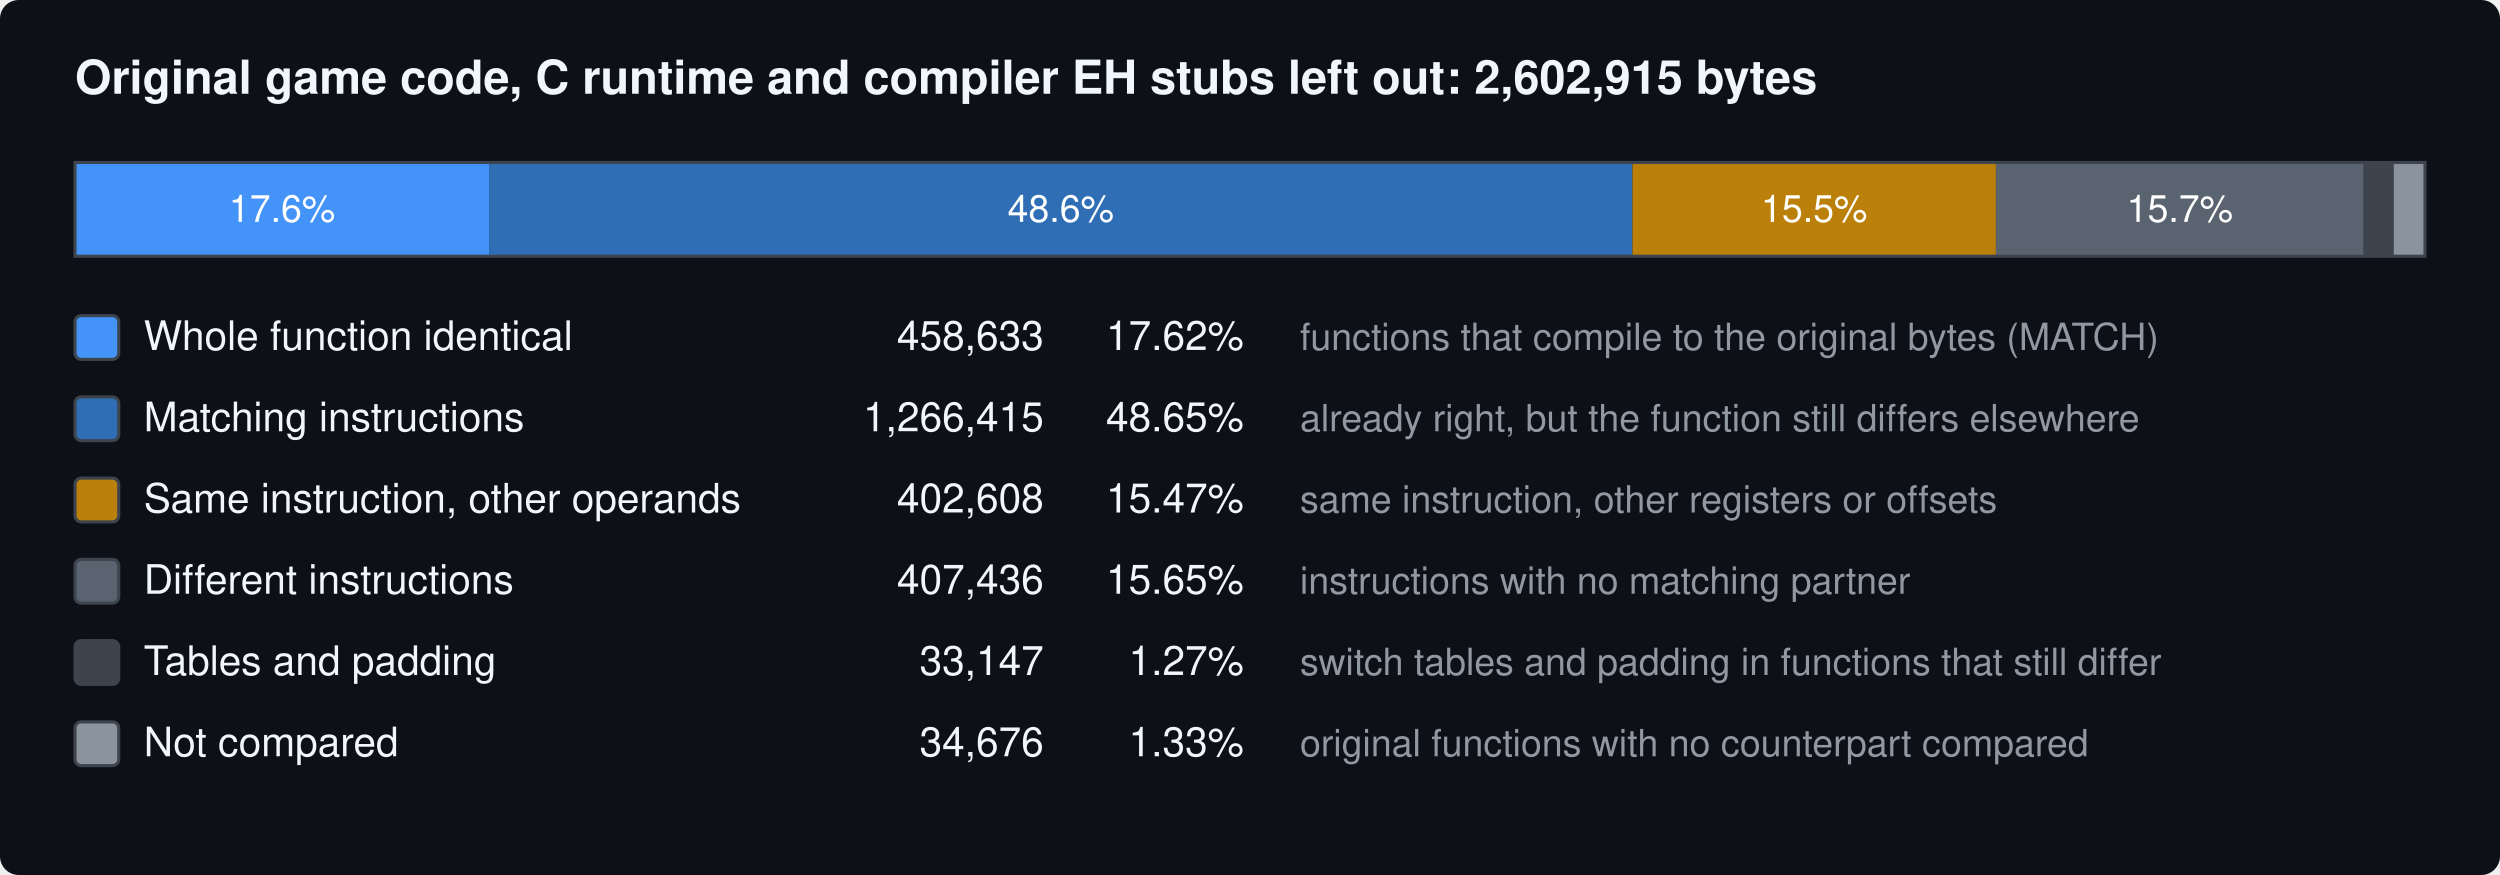
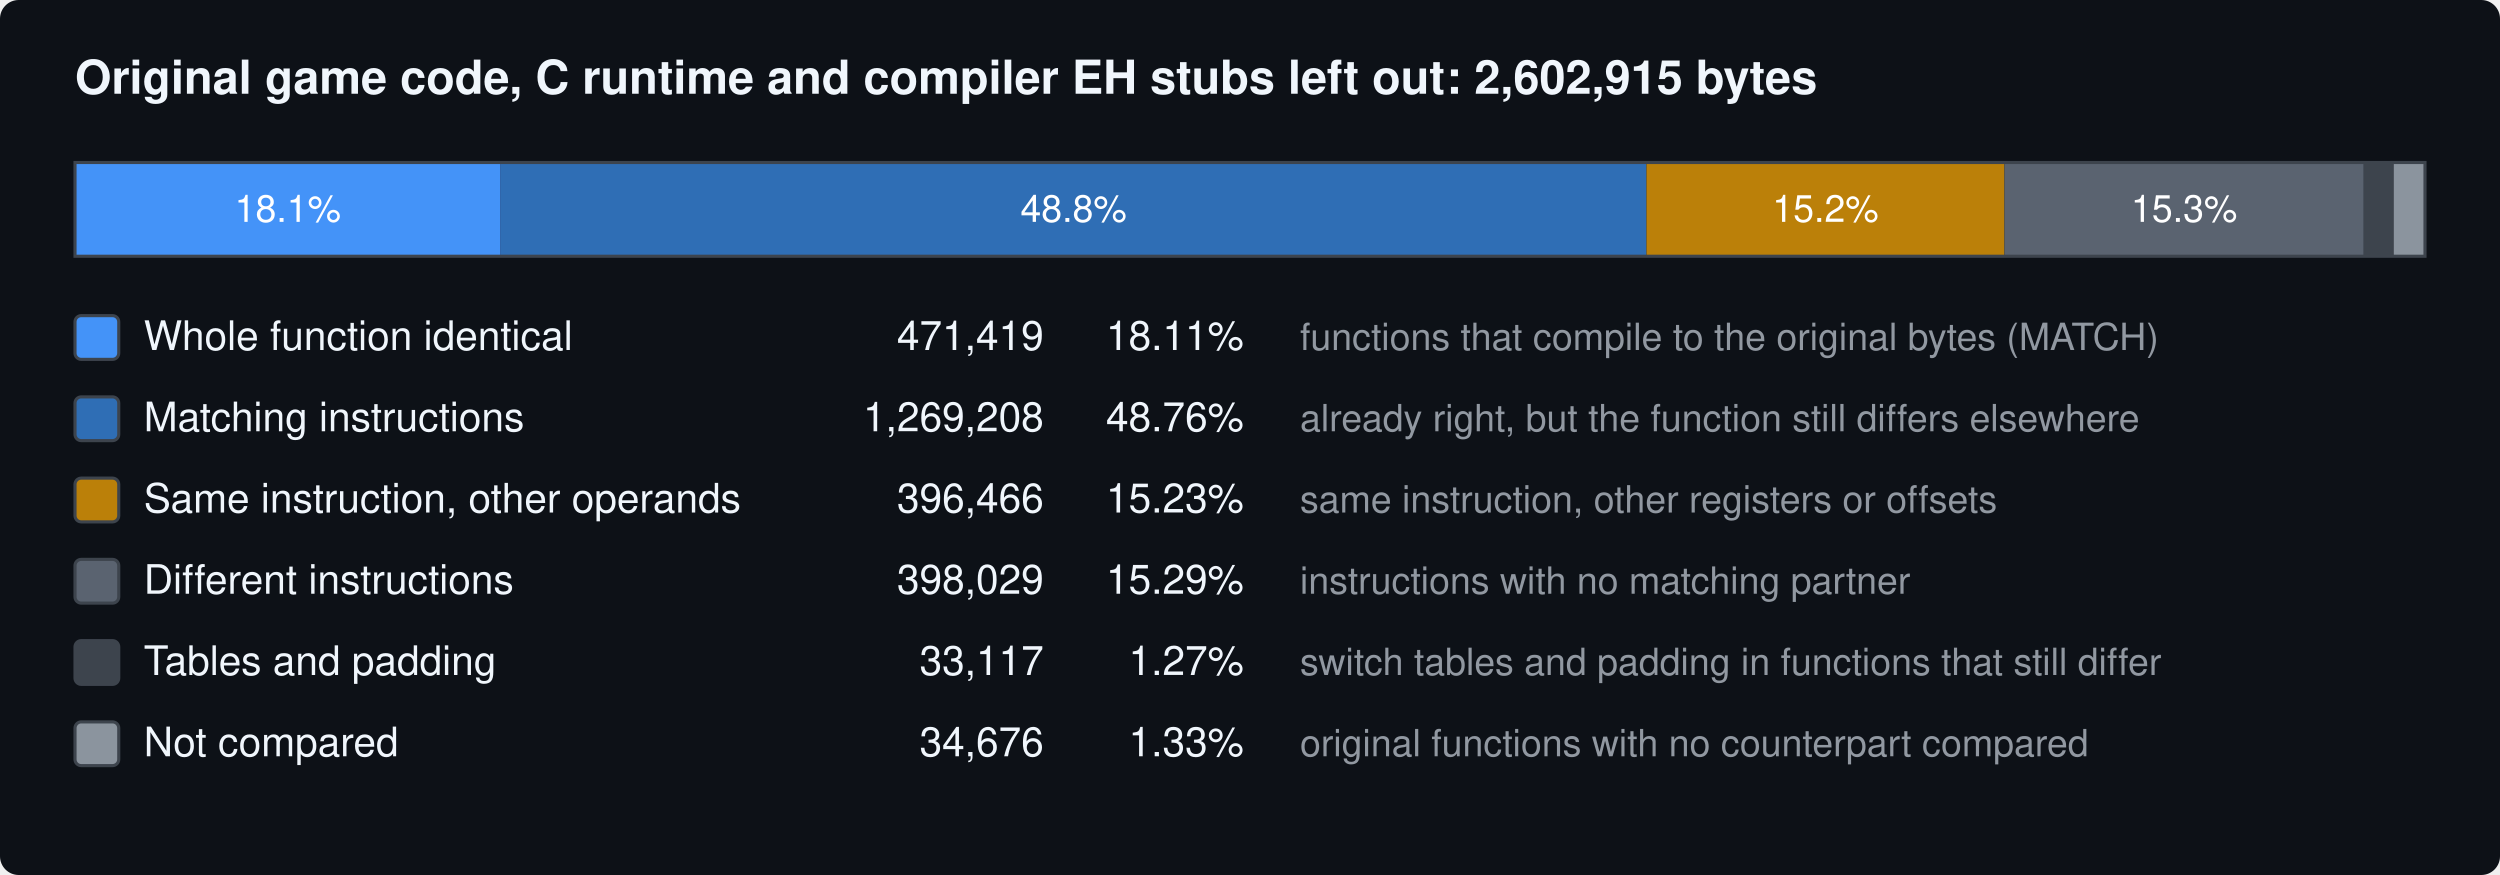
<svg xmlns="http://www.w3.org/2000/svg" width="800" height="280" viewBox="0 0 800 280" font-family="system-ui, -apple-system, Segoe UI, Helvetica, Arial, sans-serif">
  <rect width="800" height="280" rx="6" fill="#0d1117" />
  <text x="24" y="30" font-size="15" font-weight="600" fill="#f0f6fc">Original game code, C runtime and compiler EH stubs left out: 2,602,915 bytes</text>
-   <rect x="24.00" y="52" width="132.50" height="30" fill="#4493f8" />
-   <text x="90.25" y="71" font-size="12" text-anchor="middle" fill="#ffffff">17.6%</text>
-   <rect x="156.50" y="52" width="365.88" height="30" fill="#2f6eb5" />
-   <text x="339.44" y="71" font-size="12" text-anchor="middle" fill="#ffffff">48.6%</text>
-   <rect x="522.38" y="52" width="116.32" height="30" fill="#bb8009" />
-   <text x="580.54" y="71" font-size="12" text-anchor="middle" fill="#ffffff">15.5%</text>
-   <rect x="638.69" y="52" width="117.71" height="30" fill="#5a6370" />
-   <text x="697.55" y="71" font-size="12" text-anchor="middle" fill="#ffffff">15.7%</text>
-   <rect x="756.41" y="52" width="9.58" height="30" fill="#3d444d" />
+   <rect x="24.00" y="52" width="136.20" height="30" fill="#4493f8" />
+   <text x="92.10" y="71" font-size="12" text-anchor="middle" fill="#ffffff">18.1%</text>
+   <rect x="160.20" y="52" width="366.68" height="30" fill="#2f6eb5" />
+   <text x="343.54" y="71" font-size="12" text-anchor="middle" fill="#ffffff">48.8%</text>
+   <rect x="526.88" y="52" width="114.54" height="30" fill="#bb8009" />
+   <text x="584.15" y="71" font-size="12" text-anchor="middle" fill="#ffffff">15.2%</text>
+   <rect x="641.42" y="52" width="114.99" height="30" fill="#5a6370" />
+   <text x="698.92" y="71" font-size="12" text-anchor="middle" fill="#ffffff">15.3%</text>
+   <rect x="756.41" y="52" width="9.57" height="30" fill="#3d444d" />
  <rect x="765.98" y="52" width="10.02" height="30" fill="#8b949e" />
  <rect x="24" y="52" width="752" height="30" fill="none" stroke="#3d444d" />
  <rect x="24" y="101" width="14" height="14" rx="2" fill="#4493f8" stroke="#3d444d" />
  <text x="46" y="112" font-size="13" fill="#f0f6fc">Whole function identical</text>
-   <text x="334" y="112" font-size="13" text-anchor="end" fill="#f0f6fc">458,633</text>
-   <text x="398" y="112" font-size="13" text-anchor="end" fill="#f0f6fc">17.62%</text>
+   <text x="334" y="112" font-size="13" text-anchor="end" fill="#f0f6fc">471,419</text>
+   <text x="398" y="112" font-size="13" text-anchor="end" fill="#f0f6fc">18.11%</text>
  <text x="416" y="112" font-size="12" fill="#9198a1">functions that compile to the original bytes (MATCH)</text>
  <rect x="24" y="127" width="14" height="14" rx="2" fill="#2f6eb5" stroke="#3d444d" />
  <text x="46" y="138" font-size="13" fill="#f0f6fc">Matching instructions</text>
-   <text x="334" y="138" font-size="13" text-anchor="end" fill="#f0f6fc">1,266,415</text>
-   <text x="398" y="138" font-size="13" text-anchor="end" fill="#f0f6fc">48.65%</text>
+   <text x="334" y="138" font-size="13" text-anchor="end" fill="#f0f6fc">1,269,208</text>
+   <text x="398" y="138" font-size="13" text-anchor="end" fill="#f0f6fc">48.76%</text>
  <text x="416" y="138" font-size="12" fill="#9198a1">already right, but the function still differs elsewhere</text>
  <rect x="24" y="153" width="14" height="14" rx="2" fill="#bb8009" stroke="#3d444d" />
  <text x="46" y="164" font-size="13" fill="#f0f6fc">Same instruction, other operands</text>
-   <text x="334" y="164" font-size="13" text-anchor="end" fill="#f0f6fc">402,608</text>
-   <text x="398" y="164" font-size="13" text-anchor="end" fill="#f0f6fc">15.47%</text>
+   <text x="334" y="164" font-size="13" text-anchor="end" fill="#f0f6fc">396,466</text>
+   <text x="398" y="164" font-size="13" text-anchor="end" fill="#f0f6fc">15.23%</text>
  <text x="416" y="164" font-size="12" fill="#9198a1">same instruction, other registers or offsets</text>
  <rect x="24" y="179" width="14" height="14" rx="2" fill="#5a6370" stroke="#3d444d" />
  <text x="46" y="190" font-size="13" fill="#f0f6fc">Different instructions</text>
-   <text x="334" y="190" font-size="13" text-anchor="end" fill="#f0f6fc">407,436</text>
-   <text x="398" y="190" font-size="13" text-anchor="end" fill="#f0f6fc">15.65%</text>
+   <text x="334" y="190" font-size="13" text-anchor="end" fill="#f0f6fc">398,029</text>
+   <text x="398" y="190" font-size="13" text-anchor="end" fill="#f0f6fc">15.29%</text>
  <text x="416" y="190" font-size="12" fill="#9198a1">instructions with no matching partner</text>
  <rect x="24" y="205" width="14" height="14" rx="2" fill="#3d444d" stroke="#3d444d" />
  <text x="46" y="216" font-size="13" fill="#f0f6fc">Tables and padding</text>
-   <text x="334" y="216" font-size="13" text-anchor="end" fill="#f0f6fc">33,147</text>
+   <text x="334" y="216" font-size="13" text-anchor="end" fill="#f0f6fc">33,117</text>
  <text x="398" y="216" font-size="13" text-anchor="end" fill="#f0f6fc">1.27%</text>
  <text x="416" y="216" font-size="12" fill="#9198a1">switch tables and padding in functions that still differ</text>
  <rect x="24" y="231" width="14" height="14" rx="2" fill="#8b949e" stroke="#3d444d" />
  <text x="46" y="242" font-size="13" fill="#f0f6fc">Not compared</text>
  <text x="334" y="242" font-size="13" text-anchor="end" fill="#f0f6fc">34,676</text>
  <text x="398" y="242" font-size="13" text-anchor="end" fill="#f0f6fc">1.33%</text>
  <text x="416" y="242" font-size="12" fill="#9198a1">original functions with no counterpart compared</text>
</svg>
